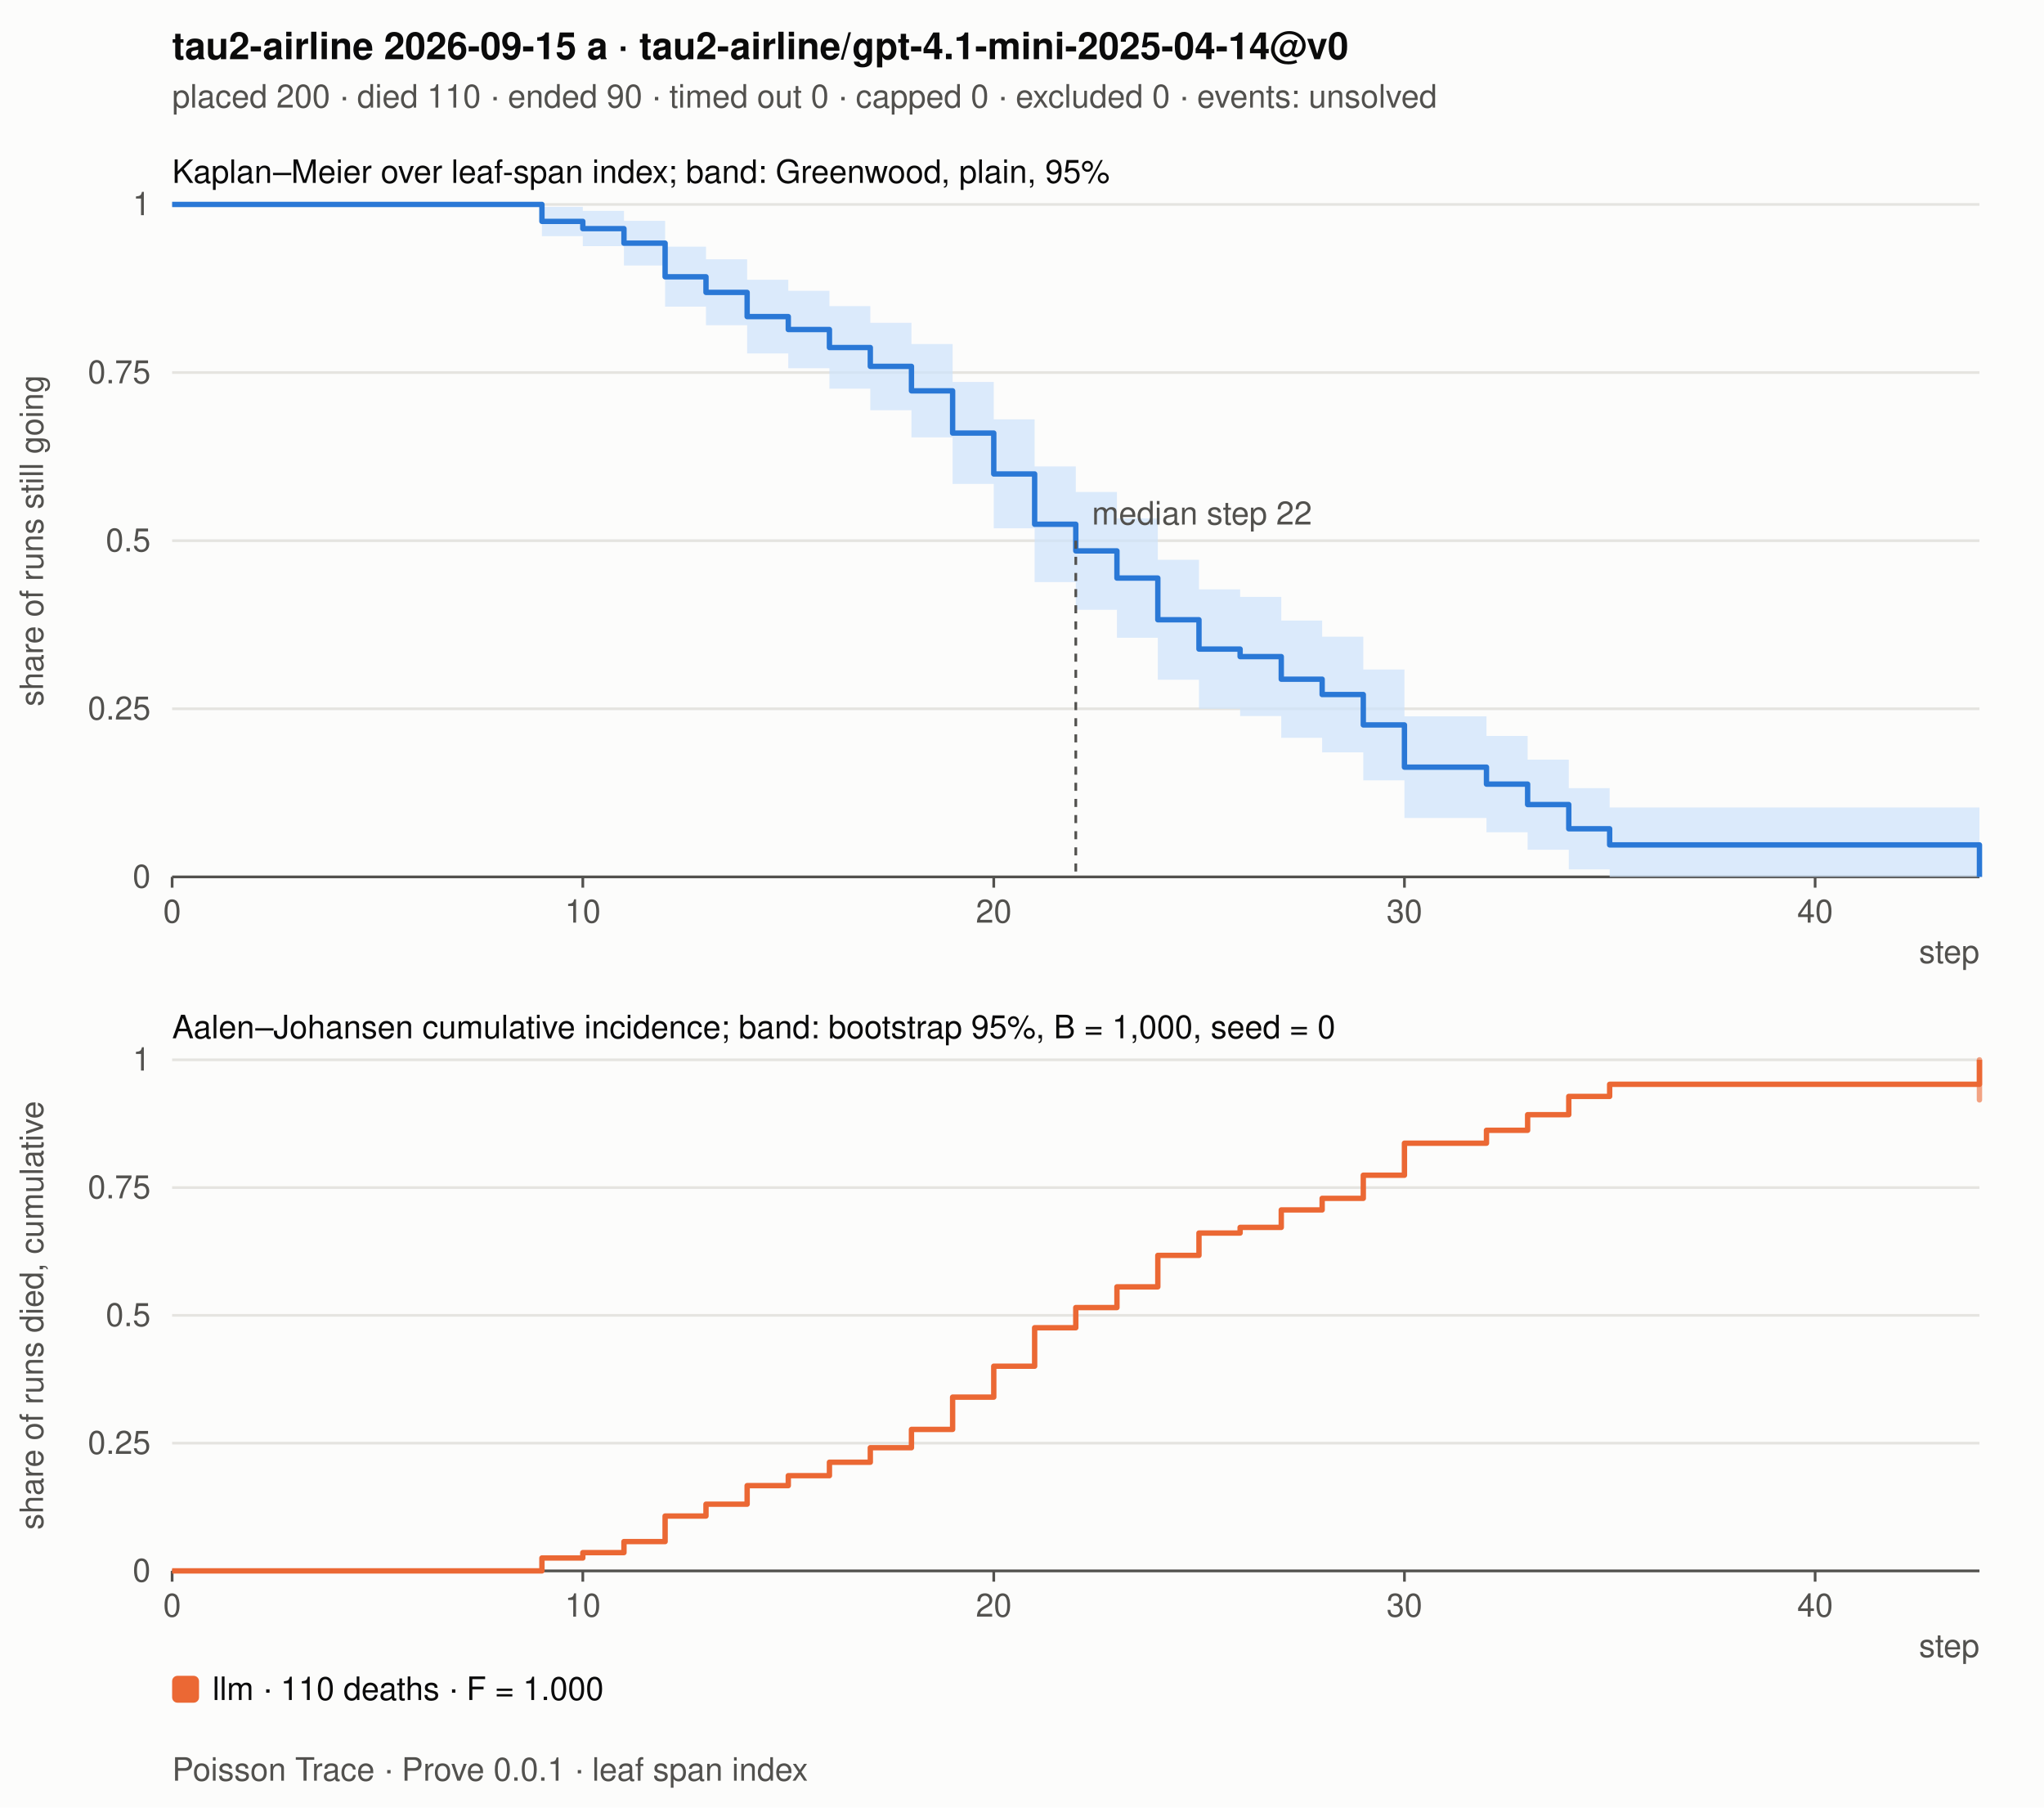
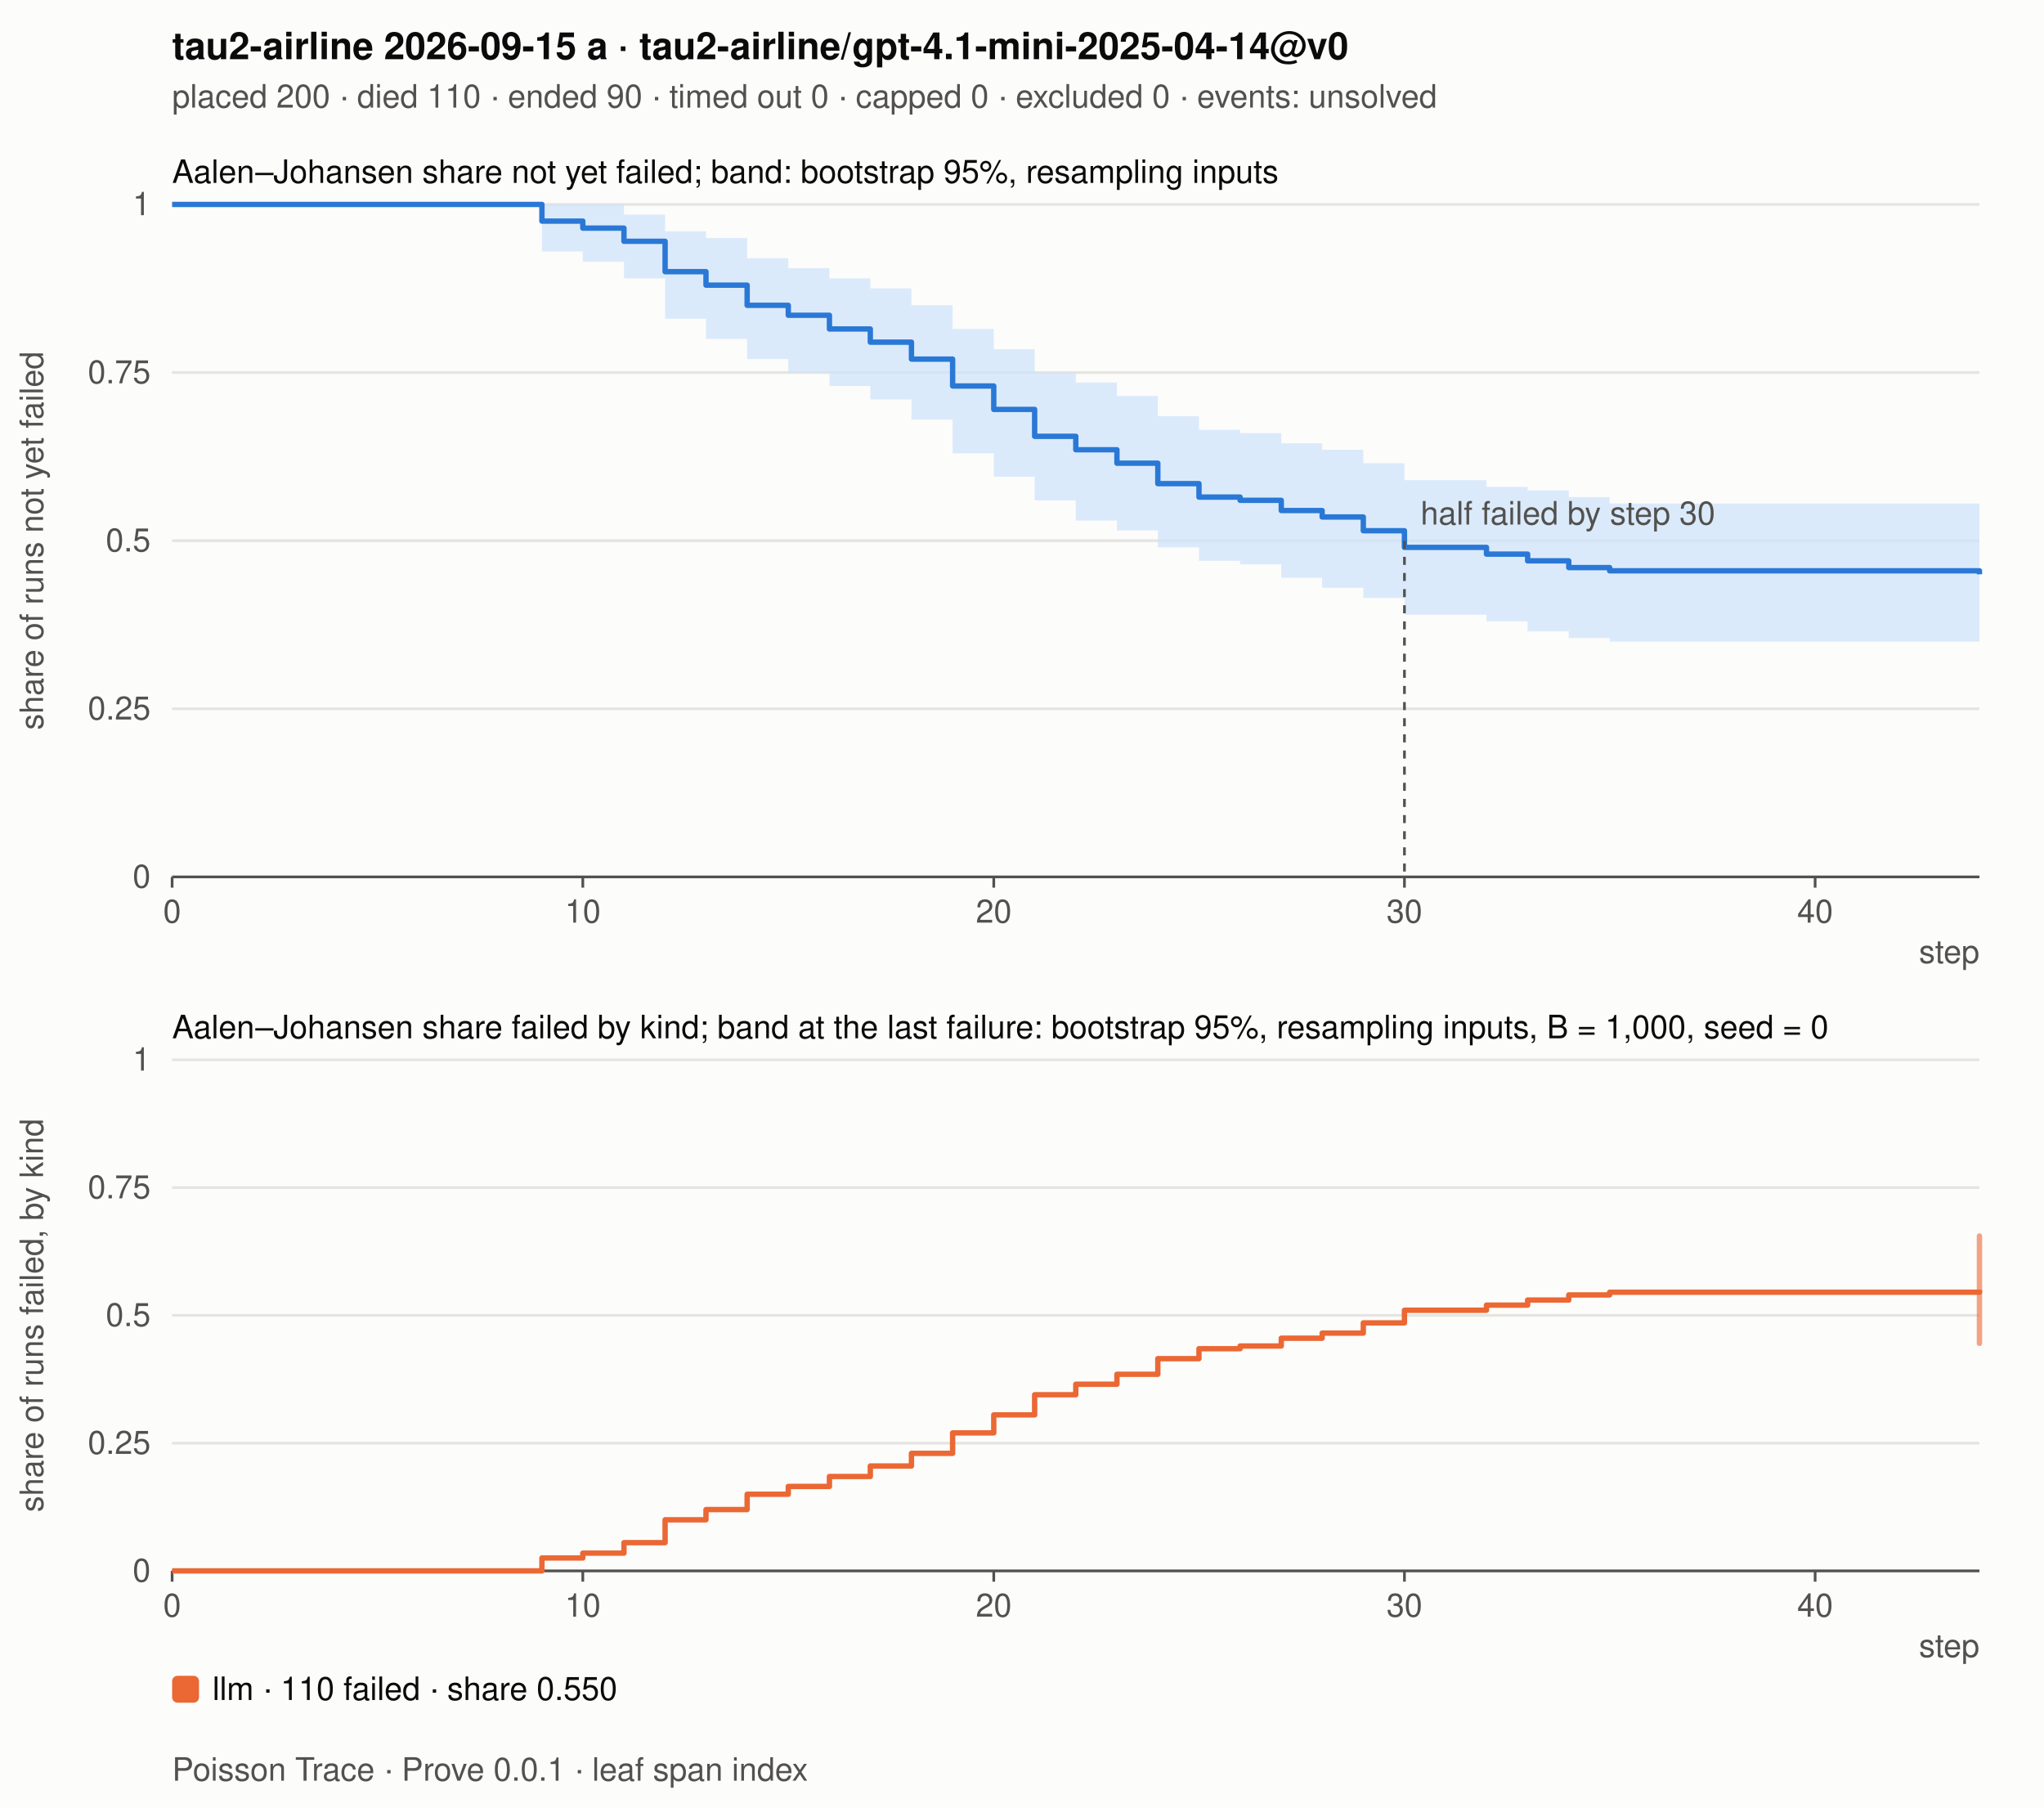
<svg xmlns="http://www.w3.org/2000/svg" width="760" height="672" viewBox="0 0 760 672" font-family="-apple-system, 'Segoe UI', Helvetica, Arial, sans-serif" font-size="12">
  <rect x="0" y="0" width="760" height="672" fill="#fcfcfb" />
  <text x="64" y="22" fill="#0b0b0b" font-size="14" font-weight="600">tau2-airline 2026-09-15 a · tau2-airline/gpt-4.1-mini-2025-04-14@v0</text>
  <text x="64" y="40" fill="#52514e">placed 200 · died 110 · ended 90 · timed out 0 · capped 0 · excluded 0 · events: unsolved</text>
  <line x1="64" y1="326.0" x2="736" y2="326.0" stroke="#e5e4e0" stroke-width="1" />
  <text x="56" y="330.0" fill="#52514e" text-anchor="end">0</text>
  <line x1="64" y1="263.5" x2="736" y2="263.5" stroke="#e5e4e0" stroke-width="1" />
  <text x="56" y="267.5" fill="#52514e" text-anchor="end">0.25</text>
  <line x1="64" y1="201.0" x2="736" y2="201.0" stroke="#e5e4e0" stroke-width="1" />
  <text x="56" y="205.0" fill="#52514e" text-anchor="end">0.5</text>
  <line x1="64" y1="138.5" x2="736" y2="138.5" stroke="#e5e4e0" stroke-width="1" />
  <text x="56" y="142.5" fill="#52514e" text-anchor="end">0.75</text>
  <line x1="64" y1="76.0" x2="736" y2="76.0" stroke="#e5e4e0" stroke-width="1" />
  <text x="56" y="80.0" fill="#52514e" text-anchor="end">1</text>
  <line x1="64.0" y1="326" x2="64.0" y2="330" stroke="#52514e" stroke-width="1" />
  <text x="64.0" y="343" fill="#52514e" text-anchor="middle">0</text>
  <line x1="216.7" y1="326" x2="216.7" y2="330" stroke="#52514e" stroke-width="1" />
  <text x="216.7" y="343" fill="#52514e" text-anchor="middle">10</text>
  <line x1="369.5" y1="326" x2="369.5" y2="330" stroke="#52514e" stroke-width="1" />
  <text x="369.5" y="343" fill="#52514e" text-anchor="middle">20</text>
  <line x1="522.2" y1="326" x2="522.2" y2="330" stroke="#52514e" stroke-width="1" />
  <text x="522.2" y="343" fill="#52514e" text-anchor="middle">30</text>
  <line x1="674.9" y1="326" x2="674.9" y2="330" stroke="#52514e" stroke-width="1" />
  <text x="674.9" y="343" fill="#52514e" text-anchor="middle">40</text>
  <line x1="64" y1="326" x2="736" y2="326" stroke="#52514e" stroke-width="1" />
  <text x="736" y="358" fill="#52514e" text-anchor="end">step</text>
-   <text transform="translate(16 201.0) rotate(-90)" fill="#52514e" text-anchor="middle">share of runs still going</text>
+   <text transform="translate(16 201.0) rotate(-90)" fill="#52514e" text-anchor="middle">share of runs not yet failed</text>
  <line x1="64" y1="584.0" x2="736" y2="584.0" stroke="#e5e4e0" stroke-width="1" />
  <text x="56" y="588.0" fill="#52514e" text-anchor="end">0</text>
  <line x1="64" y1="536.5" x2="736" y2="536.5" stroke="#e5e4e0" stroke-width="1" />
  <text x="56" y="540.5" fill="#52514e" text-anchor="end">0.25</text>
  <line x1="64" y1="489.0" x2="736" y2="489.0" stroke="#e5e4e0" stroke-width="1" />
  <text x="56" y="493.0" fill="#52514e" text-anchor="end">0.5</text>
  <line x1="64" y1="441.5" x2="736" y2="441.5" stroke="#e5e4e0" stroke-width="1" />
  <text x="56" y="445.5" fill="#52514e" text-anchor="end">0.75</text>
  <line x1="64" y1="394.0" x2="736" y2="394.0" stroke="#e5e4e0" stroke-width="1" />
  <text x="56" y="398.0" fill="#52514e" text-anchor="end">1</text>
  <line x1="64.0" y1="584" x2="64.0" y2="588" stroke="#52514e" stroke-width="1" />
  <text x="64.0" y="601" fill="#52514e" text-anchor="middle">0</text>
  <line x1="216.7" y1="584" x2="216.7" y2="588" stroke="#52514e" stroke-width="1" />
  <text x="216.7" y="601" fill="#52514e" text-anchor="middle">10</text>
  <line x1="369.5" y1="584" x2="369.5" y2="588" stroke="#52514e" stroke-width="1" />
  <text x="369.5" y="601" fill="#52514e" text-anchor="middle">20</text>
  <line x1="522.2" y1="584" x2="522.2" y2="588" stroke="#52514e" stroke-width="1" />
  <text x="522.2" y="601" fill="#52514e" text-anchor="middle">30</text>
  <line x1="674.9" y1="584" x2="674.9" y2="588" stroke="#52514e" stroke-width="1" />
  <text x="674.9" y="601" fill="#52514e" text-anchor="middle">40</text>
  <line x1="64" y1="584" x2="736" y2="584" stroke="#52514e" stroke-width="1" />
  <text x="736" y="616" fill="#52514e" text-anchor="end">step</text>
-   <text transform="translate(16 489.0) rotate(-90)" fill="#52514e" text-anchor="middle">share of runs died, cumulative</text>
-   <polygon points="64.0,76.0 201.5,76.0 201.5,76.9 216.7,76.9 216.7,78.4 232.0,78.4 232.0,82.1 247.3,82.1 247.3,91.7 262.5,91.7 262.5,96.4 277.8,96.4 277.8,104.0 293.1,104.0 293.1,108.1 308.4,108.1 308.4,113.8 323.6,113.8 323.6,120.0 338.9,120.0 338.9,127.9 354.2,127.9 354.2,142.0 369.5,142.0 369.5,155.9 384.7,155.9 384.7,173.4 400.0,173.4 400.0,182.9 415.3,182.9 415.3,192.7 430.5,192.7 430.5,208.1 445.8,208.1 445.8,219.1 461.1,219.1 461.1,221.9 476.4,221.9 476.4,230.7 491.6,230.7 491.6,236.7 506.9,236.7 506.9,248.9 522.2,248.9 522.2,266.3 552.7,266.3 552.7,273.6 568.0,273.6 568.0,282.4 583.3,282.4 583.3,293.0 598.5,293.0 598.5,300.2 736.0,300.2 736.0,326.0 736.0,326.0 736.0,326.0 736.0,326.0 736.0,326.0 598.5,326.0 598.5,323.2 583.3,323.2 583.3,315.9 568.0,315.9 568.0,309.4 552.7,309.4 552.7,304.1 522.2,304.1 522.2,290.1 506.9,290.1 506.9,279.7 491.6,279.7 491.6,274.3 476.4,274.3 476.4,266.2 461.1,266.2 461.1,263.5 445.8,263.5 445.8,252.7 430.5,252.7 430.5,237.1 415.3,237.1 415.3,226.7 400.0,226.7 400.0,216.4 384.7,216.4 384.7,196.4 369.5,196.4 369.5,179.9 354.2,179.9 354.2,162.6 338.9,162.6 338.9,152.5 323.6,152.5 323.6,144.5 308.4,144.5 308.4,136.9 293.1,136.9 293.1,131.4 277.8,131.4 277.8,120.9 262.5,120.9 262.5,114.0 247.3,114.0 247.3,98.7 232.0,98.7 232.0,91.5 216.7,91.5 216.7,87.8 201.5,87.8 201.5,76.0 64.0,76.0" fill="#cde2fb" opacity="0.7" />
-   <polyline points="64.0,76.0 201.5,76.0 201.5,82.3 216.7,82.3 216.7,85.0 232.0,85.0 232.0,90.4 247.3,90.4 247.3,102.9 262.5,102.9 262.5,108.7 277.8,108.7 277.8,117.7 293.1,117.7 293.1,122.5 308.4,122.5 308.4,129.2 323.6,129.2 323.6,136.2 338.9,136.2 338.9,145.3 354.2,145.3 354.2,161.0 369.5,161.0 369.5,176.2 384.7,176.2 384.7,194.9 400.0,194.9 400.0,204.8 415.3,204.8 415.3,214.9 430.5,214.9 430.5,230.4 445.8,230.4 445.8,241.3 461.1,241.3 461.1,244.1 476.4,244.1 476.4,252.5 491.6,252.5 491.6,258.2 506.9,258.2 506.9,269.5 522.2,269.5 522.2,285.2 552.7,285.2 552.7,291.5 568.0,291.5 568.0,299.1 583.3,299.1 583.3,308.1 598.5,308.1 598.5,314.1 736.0,314.1 736.0,326.0 736.0,326.0" fill="none" stroke="#2a78d6" stroke-width="2" stroke-linejoin="round" />
-   <text x="64" y="68" fill="#0b0b0b">Kaplan–Meier over leaf-span index; band: Greenwood, plain, 95%</text>
-   <line x1="400.0" y1="201.0" x2="400.0" y2="326" stroke="#52514e" stroke-width="1" stroke-dasharray="3 3" />
-   <text x="406.0" y="195.0" fill="#52514e">median step 22</text>
-   <polyline points="64.0,584.0 201.5,584.0 201.5,579.2 216.7,579.2 216.7,577.2 232.0,577.2 232.0,573.1 247.3,573.1 247.3,563.6 262.5,563.6 262.5,559.2 277.8,559.2 277.8,552.3 293.1,552.3 293.1,548.6 308.4,548.6 308.4,543.6 323.6,543.6 323.6,538.2 338.9,538.2 338.9,531.4 354.2,531.4 354.2,519.4 369.5,519.4 369.5,507.9 384.7,507.9 384.7,493.6 400.0,493.6 400.0,486.1 415.3,486.1 415.3,478.4 430.5,478.4 430.5,466.7 445.8,466.7 445.8,458.4 461.1,458.4 461.1,456.3 476.4,456.3 476.4,449.8 491.6,449.8 491.6,445.5 506.9,445.5 506.9,436.9 522.2,436.9 522.2,425.0 552.7,425.0 552.7,420.2 568.0,420.2 568.0,414.4 583.3,414.4 583.3,407.6 598.5,407.6 598.5,403.1 736.0,403.1 736.0,394.0 736.0,394.0" fill="none" stroke="#eb6834" stroke-width="2" stroke-linejoin="round" />
-   <line x1="736.0" y1="408.9" x2="736.0" y2="394.0" stroke="#eb6834" stroke-width="2" stroke-linecap="round" opacity="0.6" />
+   <text transform="translate(16 489.0) rotate(-90)" fill="#52514e" text-anchor="middle">share of runs failed, by kind</text>
+   <polygon points="64.0,76.0 201.5,76.0 201.5,76.0 216.7,76.0 216.7,76.0 232.0,76.0 232.0,79.8 247.3,79.8 247.3,86.0 262.5,86.0 262.5,88.5 277.8,88.5 277.8,96.0 293.1,96.0 293.1,99.7 308.4,99.7 308.4,103.5 323.6,103.5 323.6,107.2 338.9,107.2 338.9,113.5 354.2,113.5 354.2,122.3 369.5,122.3 369.5,129.8 384.7,129.8 384.7,138.5 400.0,138.5 400.0,142.2 415.3,142.2 415.3,147.2 430.5,147.2 430.5,154.7 445.8,154.7 445.8,159.8 461.1,159.8 461.1,161.0 476.4,161.0 476.4,164.8 491.6,164.8 491.6,167.2 506.9,167.2 506.9,172.2 522.2,172.2 522.2,178.5 552.7,178.5 552.7,181.0 568.0,181.0 568.0,182.3 583.3,182.3 583.3,184.8 598.5,184.8 598.5,187.2 736.0,187.2 736.0,187.2 736.0,187.2 736.0,239.8 736.0,239.8 736.0,238.5 598.5,238.5 598.5,237.2 583.3,237.2 583.3,234.7 568.0,234.7 568.0,231.0 552.7,231.0 552.7,228.5 522.2,228.5 522.2,222.3 506.9,222.3 506.9,218.5 491.6,218.5 491.6,214.8 476.4,214.8 476.4,209.8 461.1,209.8 461.1,208.5 445.8,208.5 445.8,203.5 430.5,203.5 430.5,197.2 415.3,197.2 415.3,193.5 400.0,193.5 400.0,186.0 384.7,186.0 384.7,177.2 369.5,177.2 369.5,168.5 354.2,168.5 354.2,156.0 338.9,156.0 338.9,148.5 323.6,148.5 323.6,143.5 308.4,143.5 308.4,138.5 293.1,138.5 293.1,133.5 277.8,133.5 277.8,126.0 262.5,126.0 262.5,118.5 247.3,118.5 247.3,103.5 232.0,103.5 232.0,97.3 216.7,97.3 216.7,93.5 201.5,93.5 201.5,76.0 64.0,76.0" fill="#cde2fb" opacity="0.7" />
+   <polyline points="64.0,76.0 201.5,76.0 201.5,82.2 216.7,82.2 216.7,84.8 232.0,84.8 232.0,89.7 247.3,89.7 247.3,101.0 262.5,101.0 262.5,106.0 277.8,106.0 277.8,113.5 293.1,113.5 293.1,117.2 308.4,117.2 308.4,122.3 323.6,122.3 323.6,127.2 338.9,127.2 338.9,133.5 354.2,133.5 354.2,143.5 369.5,143.5 369.5,152.2 384.7,152.2 384.7,162.2 400.0,162.2 400.0,167.2 415.3,167.2 415.3,172.2 430.5,172.2 430.5,179.8 445.8,179.8 445.8,184.8 461.1,184.8 461.1,186.0 476.4,186.0 476.4,189.8 491.6,189.8 491.6,192.2 506.9,192.2 506.9,197.3 522.2,197.3 522.2,203.5 552.7,203.5 552.7,206.0 568.0,206.0 568.0,208.5 583.3,208.5 583.3,211.0 598.5,211.0 598.5,212.2 736.0,212.2 736.0,213.5 736.0,213.5" fill="none" stroke="#2a78d6" stroke-width="2" stroke-linejoin="round" />
+   <text x="64" y="68" fill="#0b0b0b">Aalen–Johansen share not yet failed; band: bootstrap 95%, resampling inputs</text>
+   <line x1="522.2" y1="201.0" x2="522.2" y2="326" stroke="#52514e" stroke-width="1" stroke-dasharray="3 3" />
+   <text x="528.2" y="195.0" fill="#52514e">half failed by step 30</text>
+   <polyline points="64.0,584.0 201.5,584.0 201.5,579.2 216.7,579.2 216.7,577.4 232.0,577.4 232.0,573.5 247.3,573.5 247.3,565.0 262.5,565.0 262.5,561.2 277.8,561.2 277.8,555.5 293.1,555.5 293.1,552.6 308.4,552.6 308.4,548.9 323.6,548.9 323.6,545.0 338.9,545.0 338.9,540.3 354.2,540.3 354.2,532.7 369.5,532.7 369.5,526.0 384.7,526.0 384.7,518.5 400.0,518.5 400.0,514.6 415.3,514.6 415.3,510.9 430.5,510.9 430.5,505.1 445.8,505.1 445.8,501.4 461.1,501.4 461.1,500.4 476.4,500.4 476.4,497.5 491.6,497.5 491.6,495.6 506.9,495.6 506.9,491.8 522.2,491.8 522.2,487.1 552.7,487.1 552.7,485.2 568.0,485.2 568.0,483.3 583.3,483.3 583.3,481.4 598.5,481.4 598.5,480.4 736.0,480.4 736.0,479.5 736.0,479.5" fill="none" stroke="#eb6834" stroke-width="2" stroke-linejoin="round" />
+   <line x1="736.0" y1="499.4" x2="736.0" y2="459.5" stroke="#eb6834" stroke-width="2" stroke-linecap="round" opacity="0.6" />
  <rect x="64" y="623" width="10" height="10" rx="2" fill="#eb6834" />
-   <text x="79" y="632" fill="#0b0b0b">llm · 110 deaths · F = 1.000</text>
-   <text x="64" y="386" fill="#0b0b0b">Aalen–Johansen cumulative incidence; band: bootstrap 95%, B = 1,000, seed = 0</text>
+   <text x="79" y="632" fill="#0b0b0b">llm · 110 failed · share 0.550</text>
+   <text x="64" y="386" fill="#0b0b0b">Aalen–Johansen share failed by kind; band at the last failure: bootstrap 95%, resampling inputs, B = 1,000, seed = 0</text>
  <text x="64" y="662" fill="#52514e">Poisson Trace · Prove 0.0.1 · leaf span index</text>
</svg>
